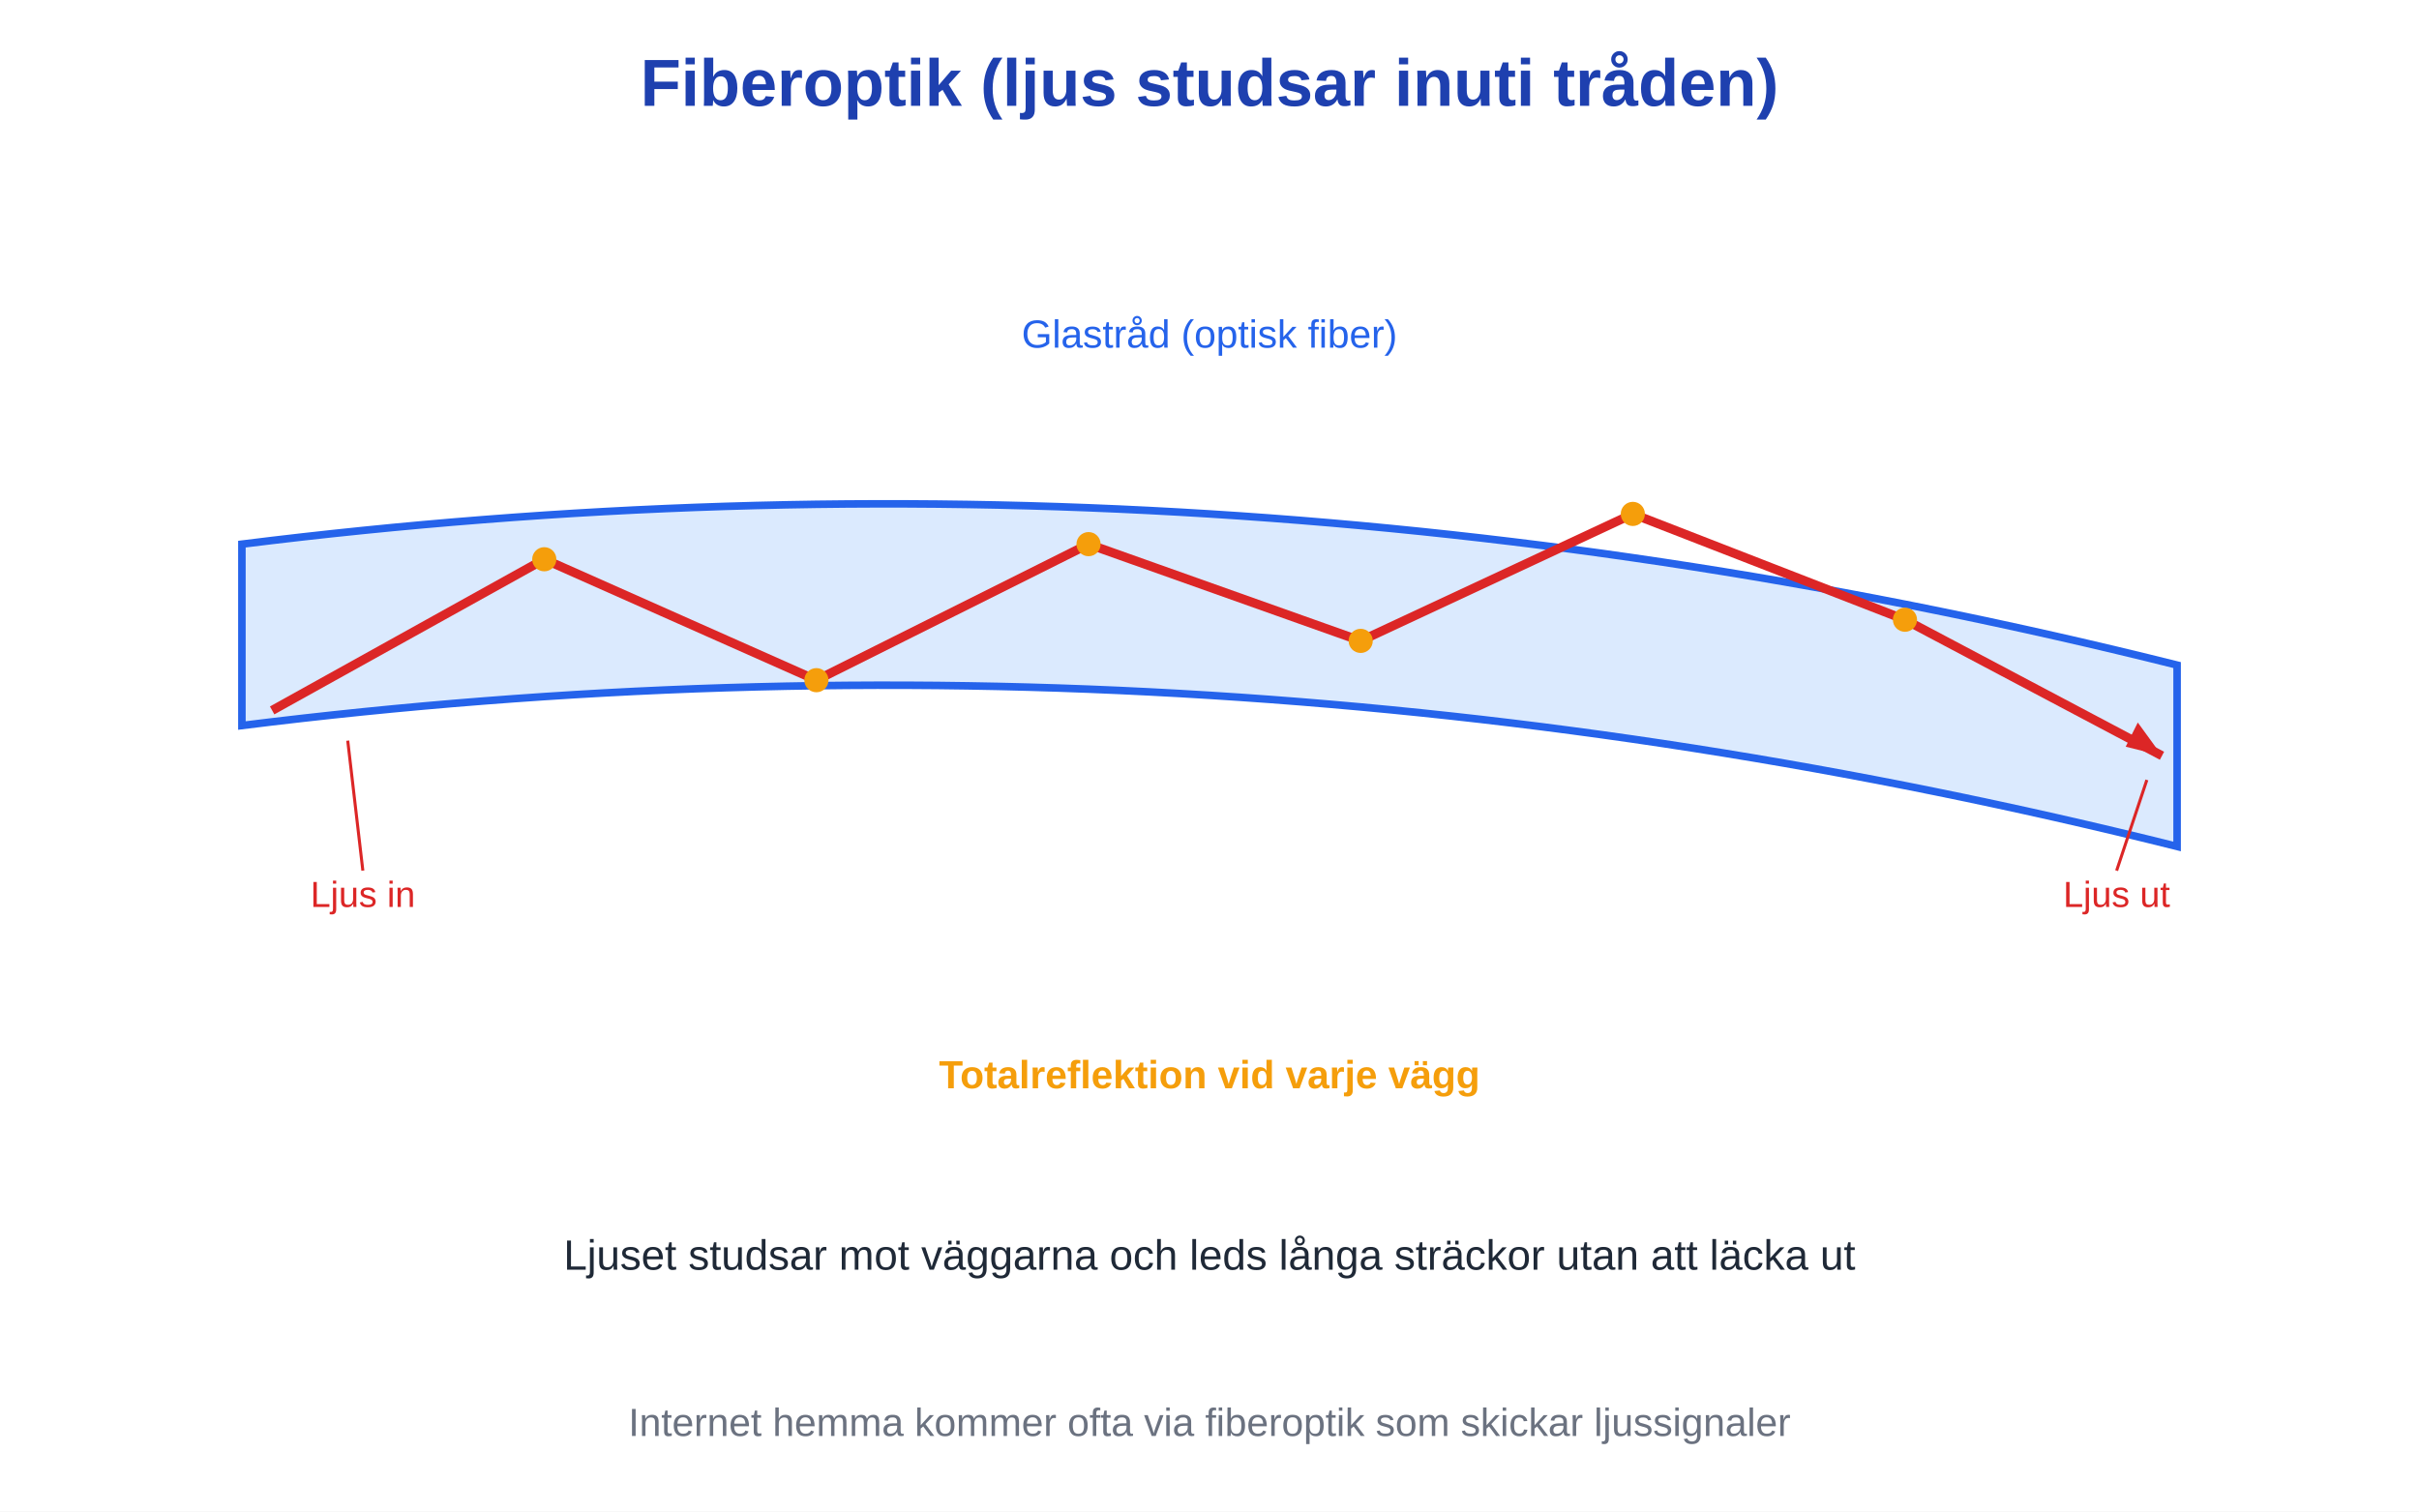
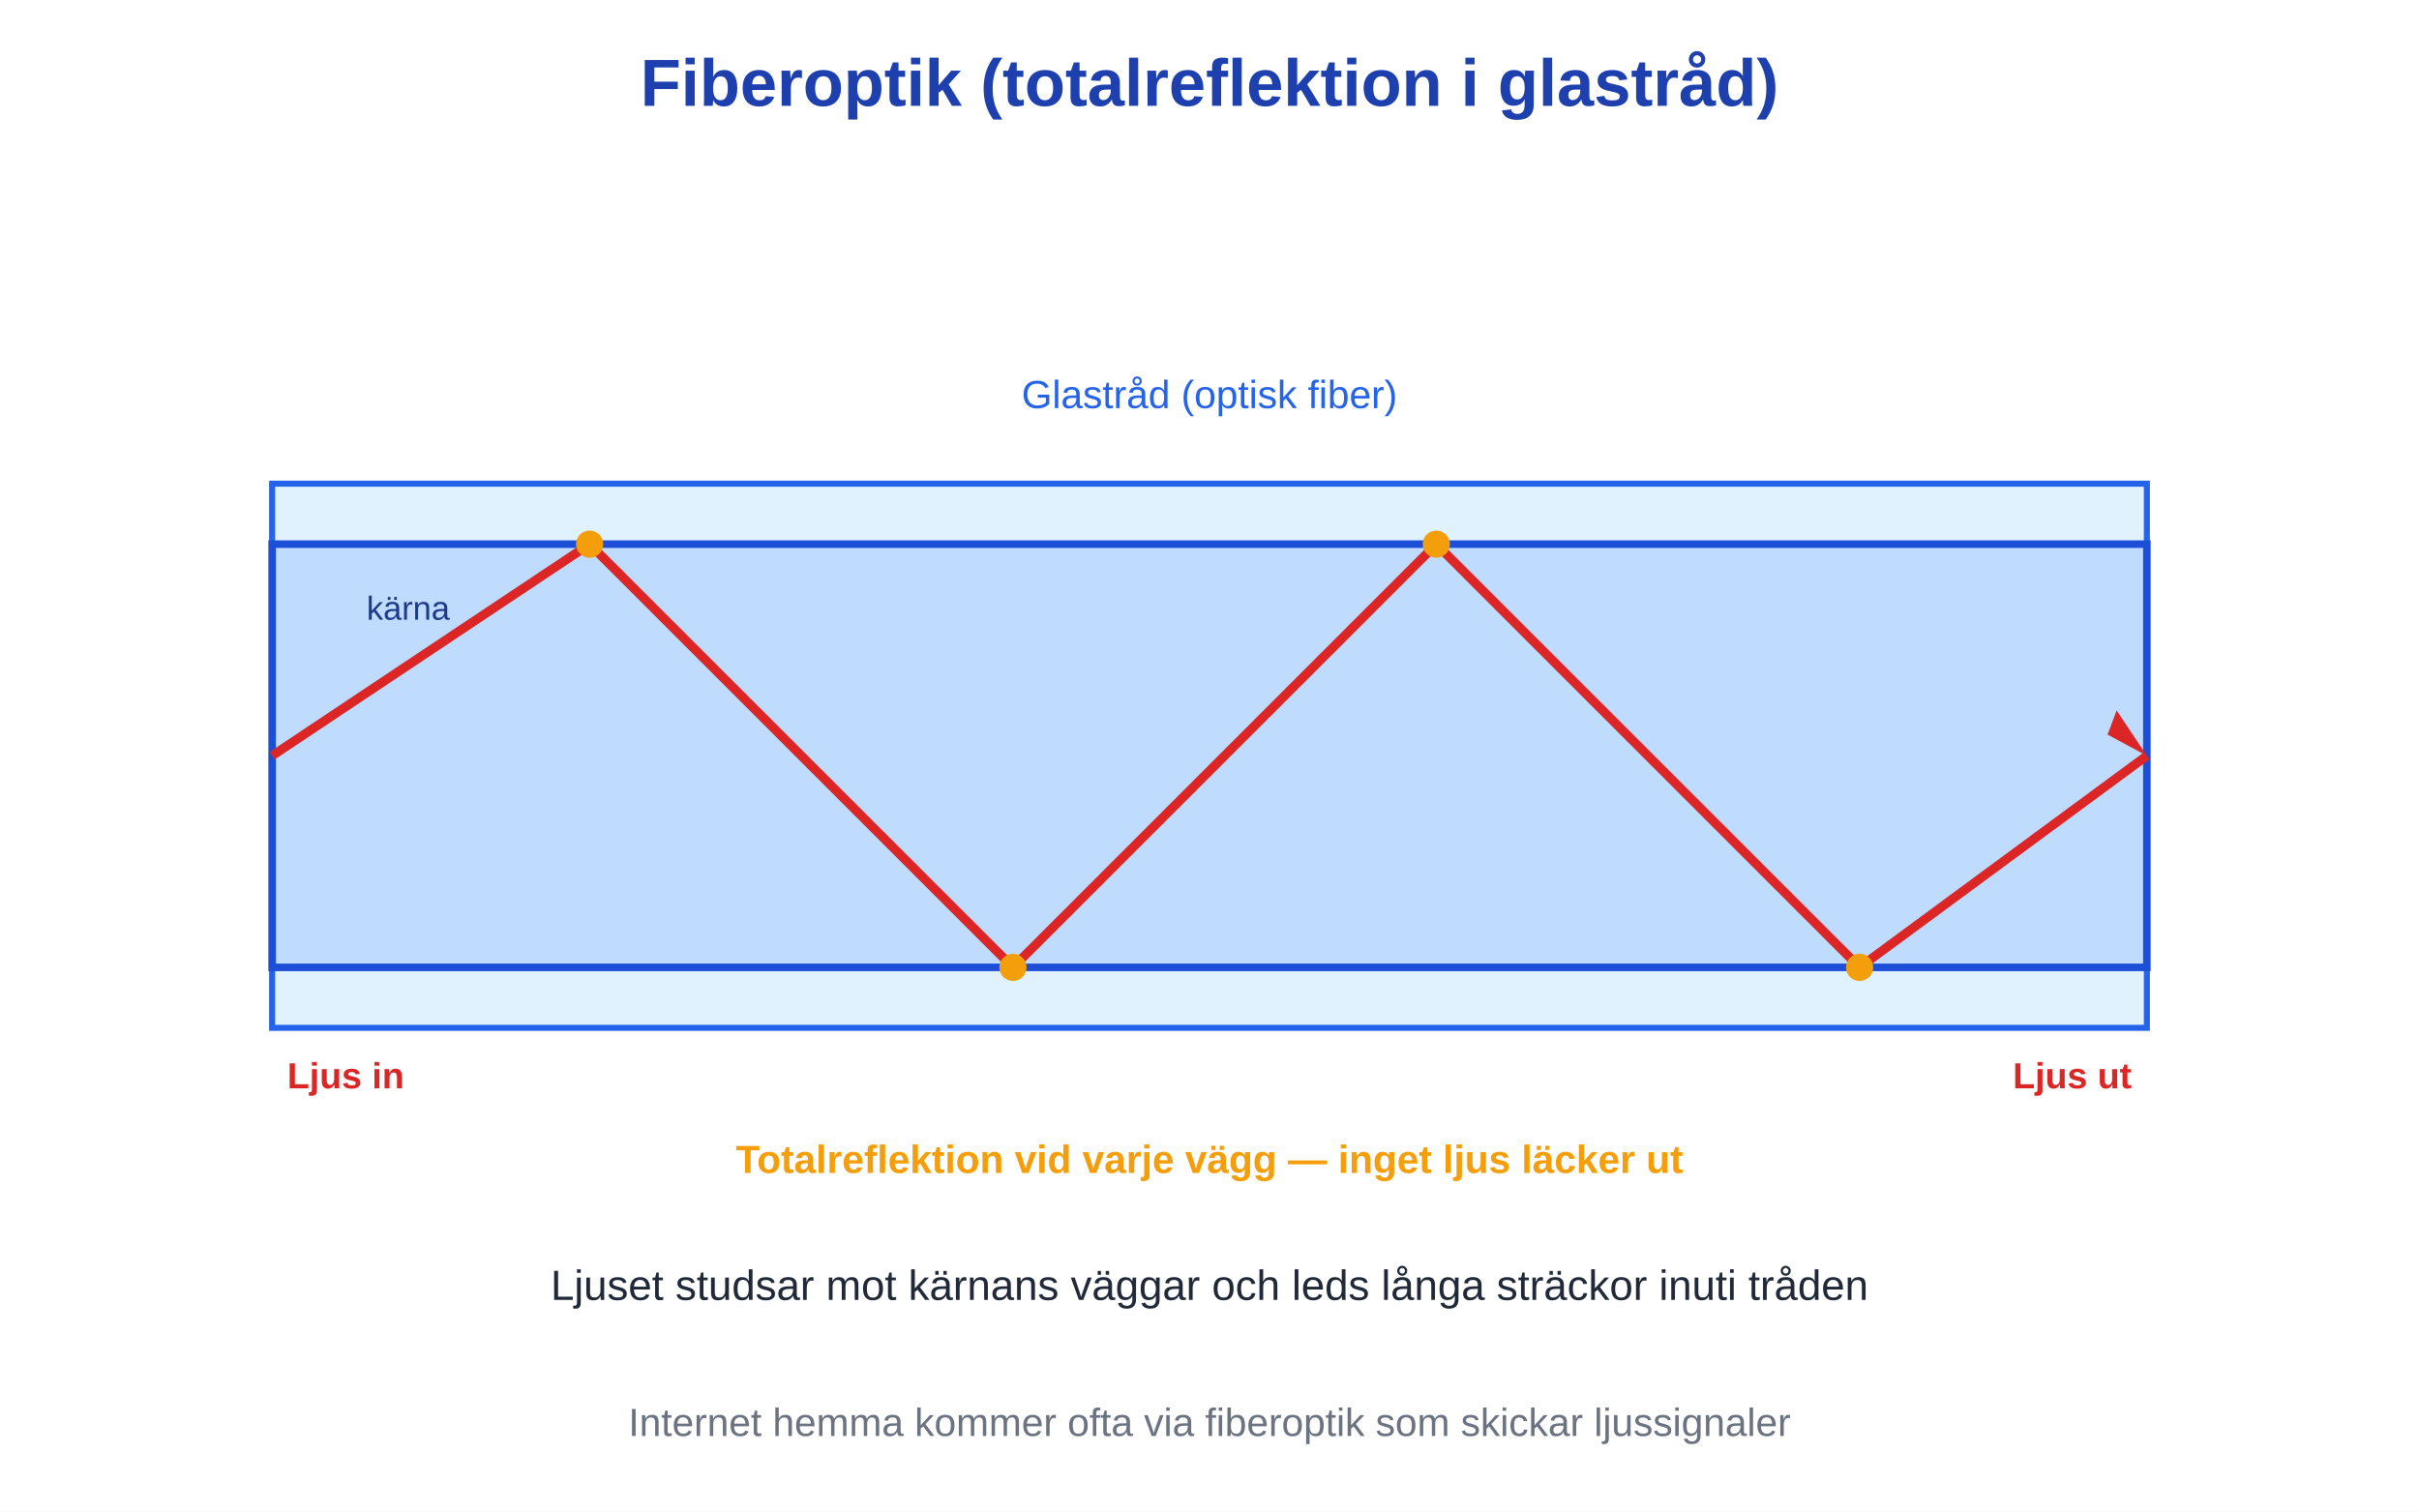
<svg xmlns="http://www.w3.org/2000/svg" viewBox="0 0 800 500" width="800" height="500">
  <rect width="800" height="500" fill="white" />
-   <text x="400" y="35" font-family="Arial,sans-serif" font-size="22" fill="#1e40af" text-anchor="middle" font-weight="bold">Fiberoptik (ljus studsar inuti tråden)</text>
-   <path d="M 80 180 Q 400 140 720 220 L 720 280 Q 400 200 80 240 Z" fill="#dbeafe" stroke="#2563eb" stroke-width="2.5" />
-   <text x="400" y="115" font-family="Arial,sans-serif" font-size="13" fill="#2563eb" text-anchor="middle">Glastråd (optisk fiber)</text>
-   <polyline points="90,235 180,185 270,225 360,180 450,212 540,170 630,205 715,250" fill="none" stroke="#dc2626" stroke-width="3" />
-   <polygon points="715,250 703,247 707,239" fill="#dc2626" />
-   <circle cx="180" cy="185" r="4" fill="#f59e0b" />
-   <circle cx="270" cy="225" r="4" fill="#f59e0b" />
-   <circle cx="360" cy="180" r="4" fill="#f59e0b" />
-   <circle cx="450" cy="212" r="4" fill="#f59e0b" />
-   <circle cx="540" cy="170" r="4" fill="#f59e0b" />
-   <circle cx="630" cy="205" r="4" fill="#f59e0b" />
-   <text x="120" y="300" font-family="Arial,sans-serif" font-size="12" fill="#dc2626" text-anchor="middle">Ljus in</text>
-   <line x1="120" y1="288" x2="115" y2="245" stroke="#dc2626" stroke-width="1" />
-   <text x="700" y="300" font-family="Arial,sans-serif" font-size="12" fill="#dc2626" text-anchor="middle">Ljus ut</text>
-   <line x1="700" y1="288" x2="710" y2="258" stroke="#dc2626" stroke-width="1" />
-   <text x="400" y="360" font-family="Arial,sans-serif" font-size="13" fill="#f59e0b" text-anchor="middle" font-weight="bold">Totalreflektion vid varje vägg</text>
-   <text x="400" y="420" font-family="Arial,sans-serif" font-size="14" fill="#1f2937" text-anchor="middle">Ljuset studsar mot väggarna och leds långa sträckor utan att läcka ut</text>
+   <text x="400" y="35" font-family="Arial,sans-serif" font-size="22" fill="#1e40af" text-anchor="middle" font-weight="bold">Fiberoptik (totalreflektion i glastråd)</text>
+   <rect x="90" y="160" width="620" height="180" fill="#e0f2fe" stroke="#2563eb" stroke-width="2" />
+   <text x="400" y="135" font-family="Arial,sans-serif" font-size="13" fill="#2563eb" text-anchor="middle">Glastråd (optisk fiber)</text>
+   <rect x="90" y="180" width="620" height="140" fill="#bfdbfe" stroke="#1d4ed8" stroke-width="2.5" />
+   <text x="135" y="205" font-family="Arial,sans-serif" font-size="11" fill="#1e3a8a" text-anchor="middle">kärna</text>
+   <polyline points="90,250 195,180 335,320 475,180 615,320 710,250" fill="none" stroke="#dc2626" stroke-width="3" />
+   <polygon points="710,250 697,243 700,235" fill="#dc2626" />
+   <circle cx="195" cy="180" r="4.5" fill="#f59e0b" />
+   <circle cx="335" cy="320" r="4.5" fill="#f59e0b" />
+   <circle cx="475" cy="180" r="4.5" fill="#f59e0b" />
+   <circle cx="615" cy="320" r="4.5" fill="#f59e0b" />
+   <text x="95" y="360" font-family="Arial,sans-serif" font-size="12" fill="#dc2626" text-anchor="start" font-weight="bold">Ljus in</text>
+   <text x="705" y="360" font-family="Arial,sans-serif" font-size="12" fill="#dc2626" text-anchor="end" font-weight="bold">Ljus ut</text>
+   <text x="400" y="388" font-family="Arial,sans-serif" font-size="13" fill="#f59e0b" text-anchor="middle" font-weight="bold">Totalreflektion vid varje vägg — inget ljus läcker ut</text>
+   <text x="400" y="430" font-family="Arial,sans-serif" font-size="14" fill="#1f2937" text-anchor="middle">Ljuset studsar mot kärnans väggar och leds långa sträckor inuti tråden</text>
  <text x="400" y="475" font-family="Arial,sans-serif" font-size="13" fill="#6b7280" text-anchor="middle">Internet hemma kommer ofta via fiberoptik som skickar ljussignaler</text>
</svg>
